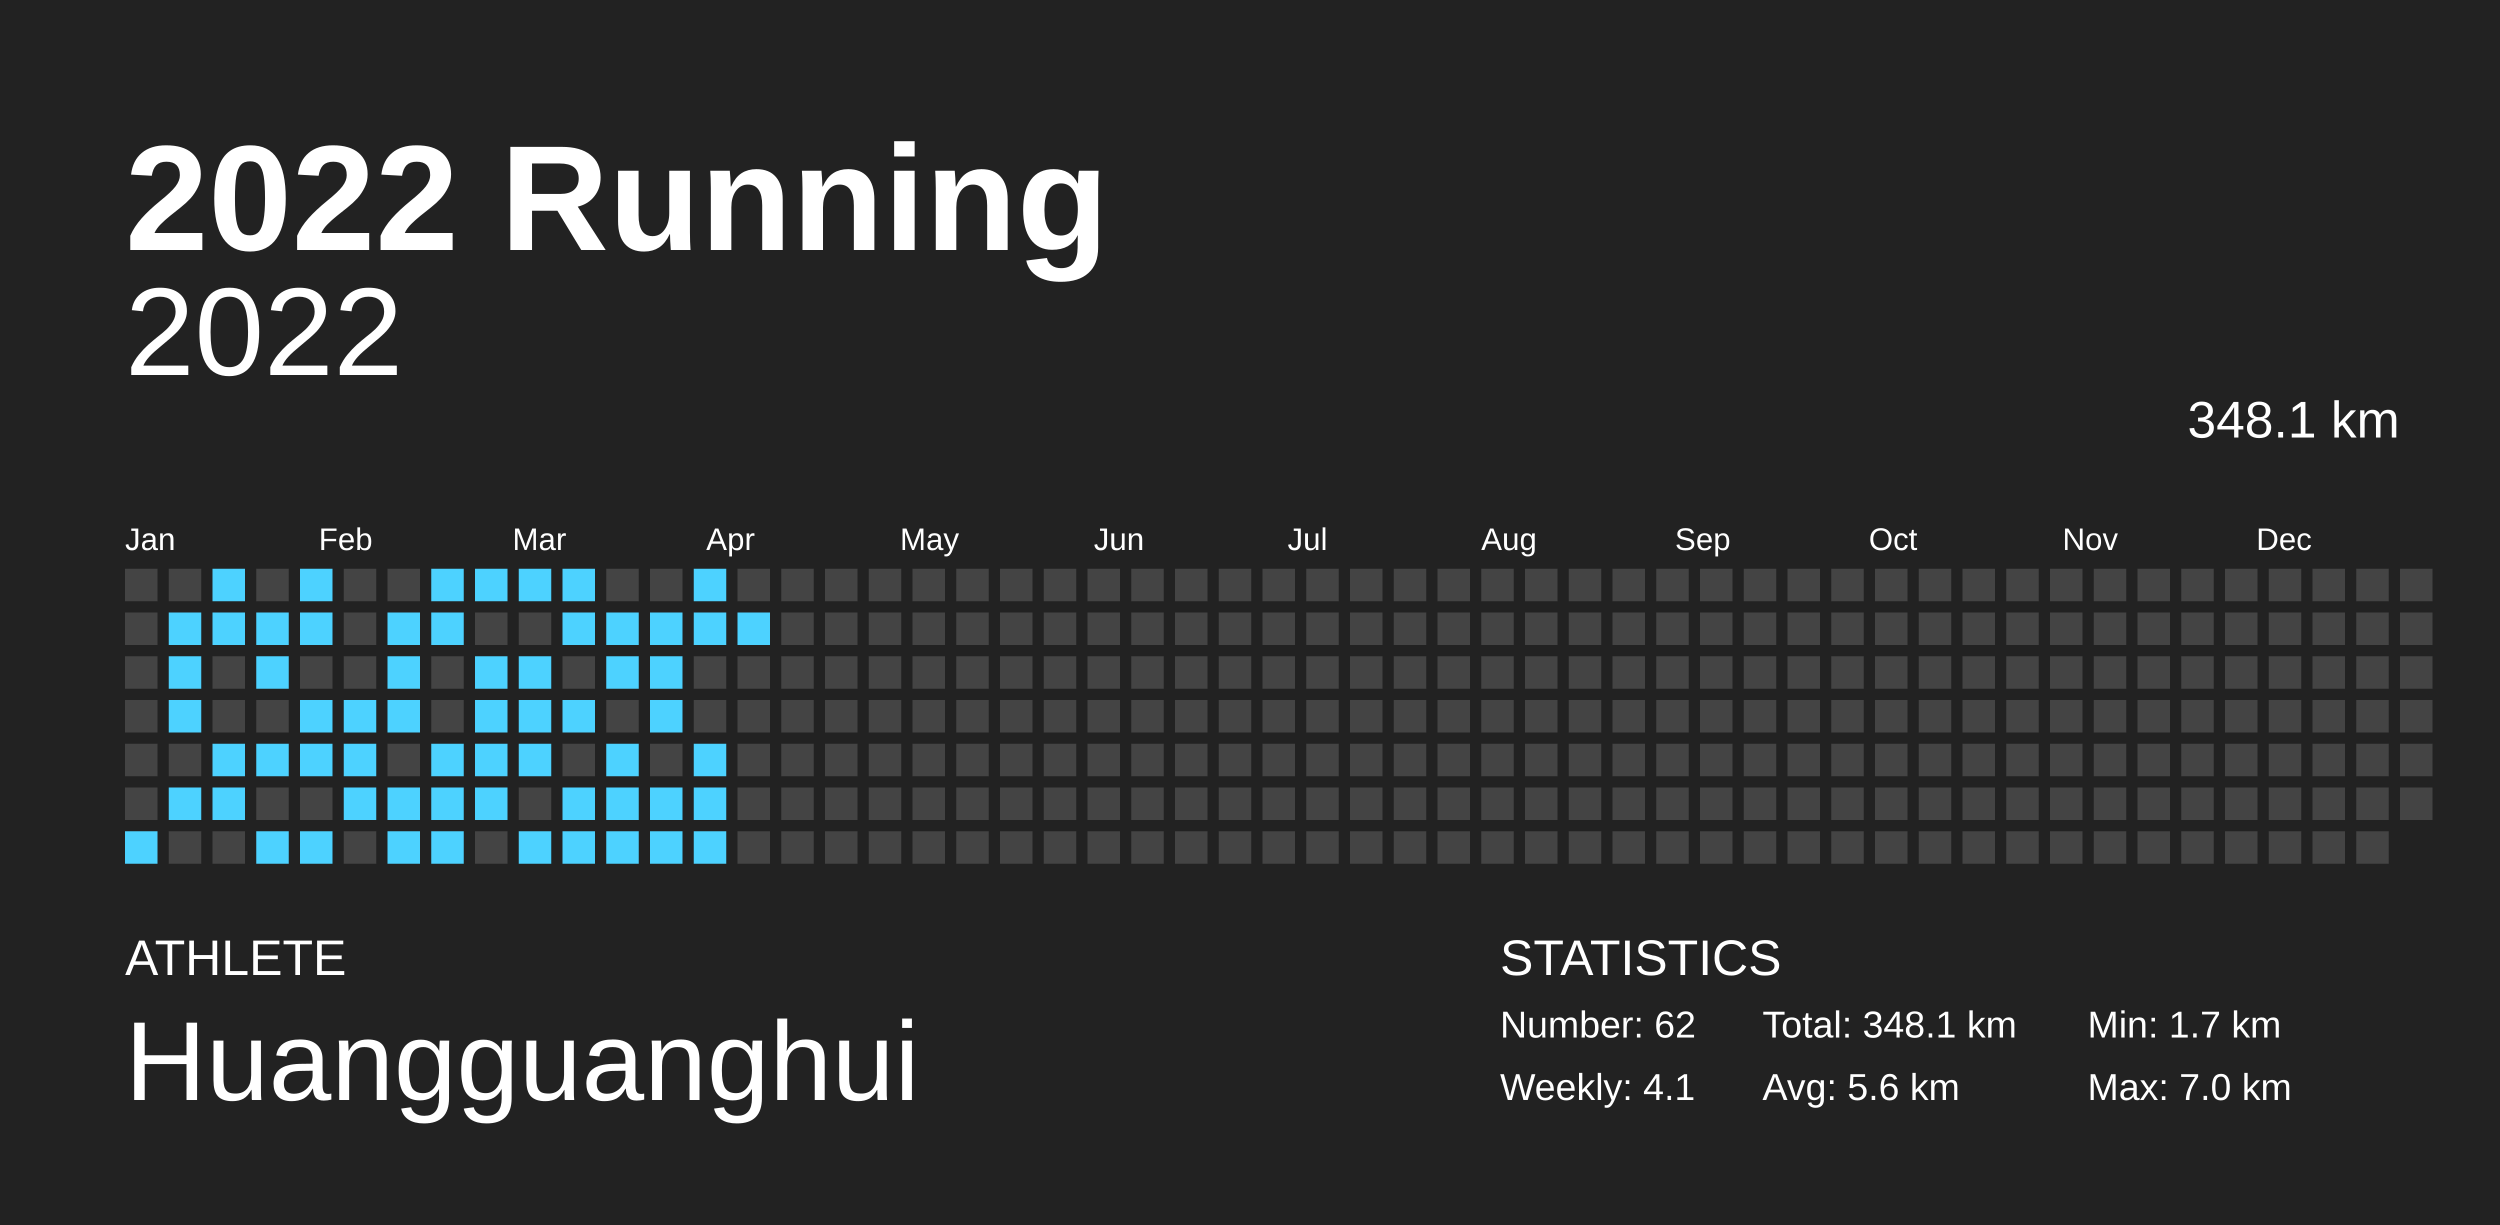
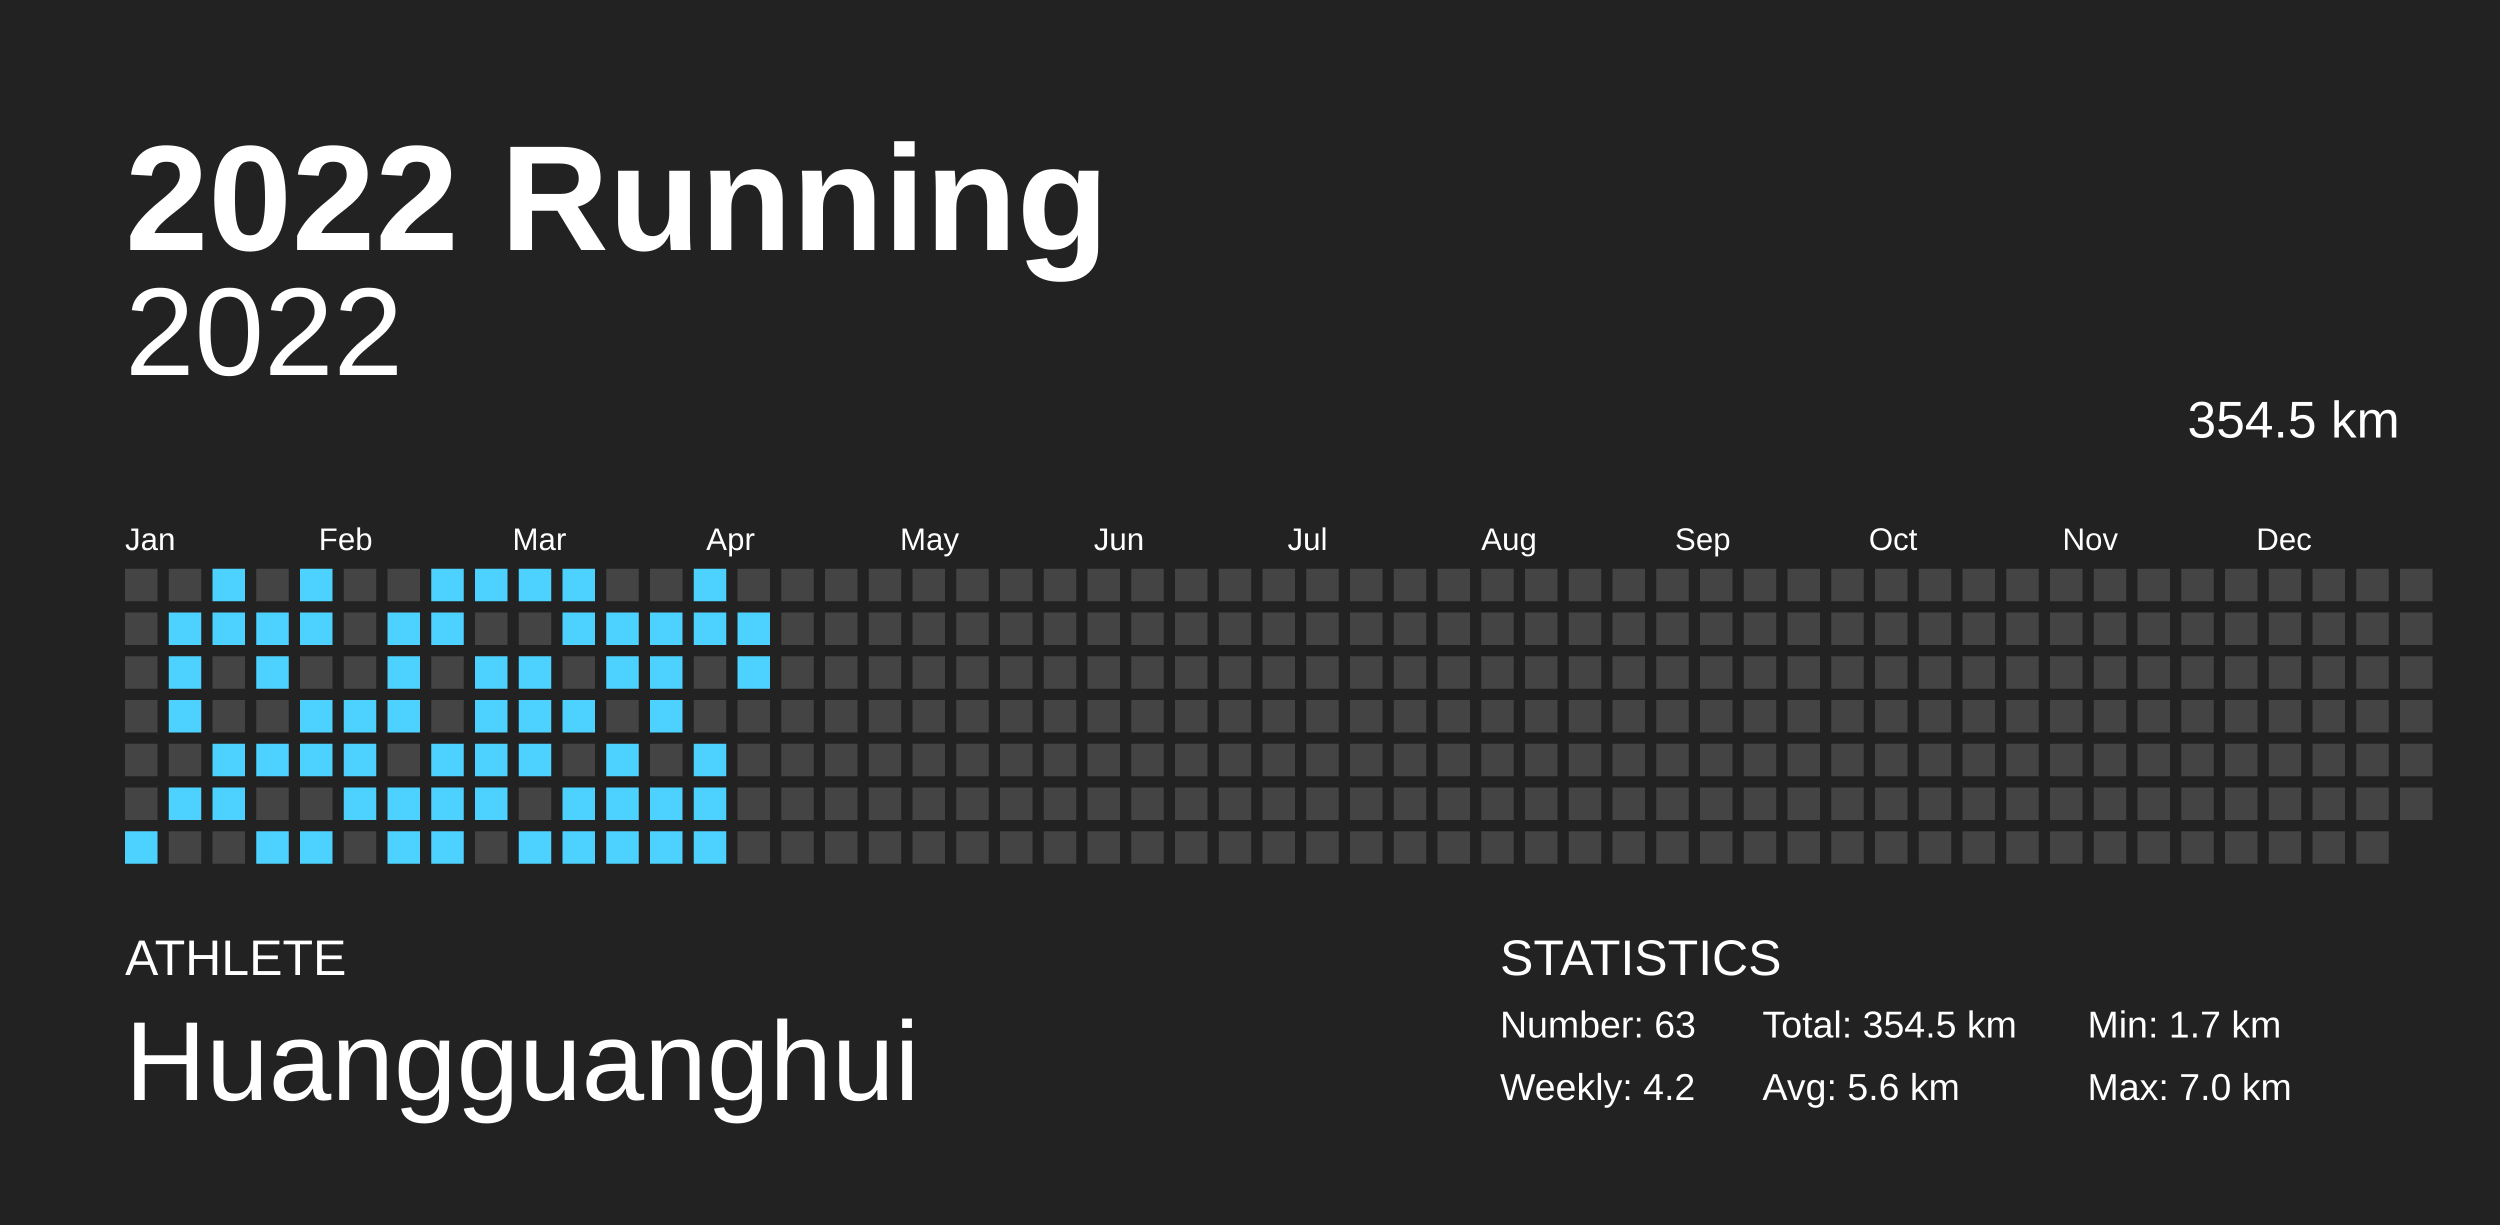
<svg xmlns="http://www.w3.org/2000/svg" baseProfile="full" height="98mm" version="1.1" viewBox="0,0,200,98" width="200mm">
  <defs />
  <rect fill="#222222" height="98" width="200" x="0" y="0" />
  <text fill="#FFFFFF" style="font-size:12px; font-family:Arial; font-weight:bold;" x="10" y="20">2022 Running</text>
  <text fill="#FFFFFF" style="font-size:4px; font-family:Arial" x="10" y="78">ATHLETE</text>
  <text fill="#FFFFFF" style="font-size:9px; font-family:Arial" x="10" y="88">Huangguanghui</text>
  <text fill="#FFFFFF" style="font-size:4px; font-family:Arial" x="120" y="78">STATISTICS</text>
-   <text fill="#FFFFFF" style="font-size:3px; font-family:Arial" x="120" y="83">Number: 62</text>
-   <text fill="#FFFFFF" style="font-size:3px; font-family:Arial" x="120" y="88">Weekly: 4.1</text>
-   <text fill="#FFFFFF" style="font-size:3px; font-family:Arial" x="141" y="83">Total: 348.1 km</text>
+   <text fill="#FFFFFF" style="font-size:3px; font-family:Arial" x="120" y="83">Number: 63</text>
+   <text fill="#FFFFFF" style="font-size:3px; font-family:Arial" x="120" y="88">Weekly: 4.2</text>
+   <text fill="#FFFFFF" style="font-size:3px; font-family:Arial" x="141" y="83">Total: 354.5 km</text>
  <text fill="#FFFFFF" style="font-size:3px; font-family:Arial" x="141" y="88">Avg: 5.6 km</text>
  <text fill="#FFFFFF" style="font-size:3px; font-family:Arial" x="167" y="83">Min: 1.7 km</text>
  <text fill="#FFFFFF" style="font-size:3px; font-family:Arial" x="167" y="88">Max: 7.0 km</text>
  <text alignment-baseline="hanging" fill="#FFFFFF" style="font-size:10.0px; font-family:Arial;" x="10" y="30">2022</text>
-   <text alignment-baseline="hanging" fill="#FFFFFF" style="font-size:4.125px; font-family:Arial;" x="175" y="35">348.1 km</text>
+   <text alignment-baseline="hanging" fill="#FFFFFF" style="font-size:4.125px; font-family:Arial;" x="175" y="35">354.5 km</text>
  <text fill="#FFFFFF" style="font-size:2.5px; font-family:Arial" x="10.0" y="44">Jan</text>
  <text fill="#FFFFFF" style="font-size:2.5px; font-family:Arial" x="25.5" y="44">Feb</text>
  <text fill="#FFFFFF" style="font-size:2.5px; font-family:Arial" x="41.0" y="44">Mar</text>
  <text fill="#FFFFFF" style="font-size:2.5px; font-family:Arial" x="56.5" y="44">Apr</text>
  <text fill="#FFFFFF" style="font-size:2.5px; font-family:Arial" x="72.0" y="44">May</text>
  <text fill="#FFFFFF" style="font-size:2.5px; font-family:Arial" x="87.5" y="44">Jun</text>
  <text fill="#FFFFFF" style="font-size:2.5px; font-family:Arial" x="103.0" y="44">Jul</text>
  <text fill="#FFFFFF" style="font-size:2.5px; font-family:Arial" x="118.5" y="44">Aug</text>
  <text fill="#FFFFFF" style="font-size:2.5px; font-family:Arial" x="134.0" y="44">Sep</text>
  <text fill="#FFFFFF" style="font-size:2.5px; font-family:Arial" x="149.5" y="44">Oct</text>
  <text fill="#FFFFFF" style="font-size:2.5px; font-family:Arial" x="165.0" y="44">Nov</text>
  <text fill="#FFFFFF" style="font-size:2.5px; font-family:Arial" x="180.5" y="44">Dec</text>
  <rect fill="#444444" height="2.6" width="2.6" x="10.0" y="45.5" />
  <rect fill="#444444" height="2.6" width="2.6" x="10.0" y="49.0" />
  <rect fill="#444444" height="2.6" width="2.6" x="10.0" y="52.5" />
  <rect fill="#444444" height="2.6" width="2.6" x="10.0" y="56.0" />
  <rect fill="#444444" height="2.6" width="2.6" x="10.0" y="59.5" />
  <rect fill="#444444" height="2.6" width="2.6" x="10.0" y="63.0" />
  <rect fill="#4dd2ff" height="2.6" width="2.6" x="10.0" y="66.5" />
  <rect fill="#444444" height="2.6" width="2.6" x="13.5" y="45.5" />
  <rect fill="#4dd2ff" height="2.6" width="2.6" x="13.5" y="49.0" />
  <rect fill="#4dd2ff" height="2.6" width="2.6" x="13.5" y="52.5" />
  <rect fill="#4dd2ff" height="2.6" width="2.6" x="13.5" y="56.0" />
  <rect fill="#444444" height="2.6" width="2.6" x="13.5" y="59.5" />
  <rect fill="#4dd2ff" height="2.6" width="2.6" x="13.5" y="63.0" />
  <rect fill="#444444" height="2.6" width="2.6" x="13.5" y="66.5" />
  <rect fill="#4dd2ff" height="2.6" width="2.6" x="17.0" y="45.5" />
  <rect fill="#4dd2ff" height="2.6" width="2.6" x="17.0" y="49.0" />
  <rect fill="#444444" height="2.6" width="2.6" x="17.0" y="52.5" />
  <rect fill="#444444" height="2.6" width="2.6" x="17.0" y="56.0" />
  <rect fill="#4dd2ff" height="2.6" width="2.6" x="17.0" y="59.5" />
  <rect fill="#4dd2ff" height="2.6" width="2.6" x="17.0" y="63.0" />
  <rect fill="#444444" height="2.6" width="2.6" x="17.0" y="66.5" />
  <rect fill="#444444" height="2.6" width="2.6" x="20.5" y="45.5" />
  <rect fill="#4dd2ff" height="2.6" width="2.6" x="20.5" y="49.0" />
  <rect fill="#4dd2ff" height="2.6" width="2.6" x="20.5" y="52.5" />
  <rect fill="#444444" height="2.6" width="2.6" x="20.5" y="56.0" />
  <rect fill="#4dd2ff" height="2.6" width="2.6" x="20.5" y="59.5" />
  <rect fill="#444444" height="2.6" width="2.6" x="20.5" y="63.0" />
  <rect fill="#4dd2ff" height="2.6" width="2.6" x="20.5" y="66.5" />
  <rect fill="#4dd2ff" height="2.6" width="2.6" x="24.0" y="45.5" />
  <rect fill="#4dd2ff" height="2.6" width="2.6" x="24.0" y="49.0" />
  <rect fill="#444444" height="2.6" width="2.6" x="24.0" y="52.5" />
  <rect fill="#4dd2ff" height="2.6" width="2.6" x="24.0" y="56.0" />
  <rect fill="#4dd2ff" height="2.6" width="2.6" x="24.0" y="59.5" />
  <rect fill="#444444" height="2.6" width="2.6" x="24.0" y="63.0" />
  <rect fill="#4dd2ff" height="2.6" width="2.6" x="24.0" y="66.5" />
  <rect fill="#444444" height="2.6" width="2.6" x="27.5" y="45.5" />
  <rect fill="#444444" height="2.6" width="2.6" x="27.5" y="49.0" />
  <rect fill="#444444" height="2.6" width="2.6" x="27.5" y="52.5" />
  <rect fill="#4dd2ff" height="2.6" width="2.6" x="27.5" y="56.0" />
  <rect fill="#4dd2ff" height="2.6" width="2.6" x="27.5" y="59.5" />
  <rect fill="#4dd2ff" height="2.6" width="2.6" x="27.5" y="63.0" />
  <rect fill="#444444" height="2.6" width="2.6" x="27.5" y="66.5" />
  <rect fill="#444444" height="2.6" width="2.6" x="31.0" y="45.5" />
  <rect fill="#4dd2ff" height="2.6" width="2.6" x="31.0" y="49.0" />
  <rect fill="#4dd2ff" height="2.6" width="2.6" x="31.0" y="52.5" />
  <rect fill="#4dd2ff" height="2.6" width="2.6" x="31.0" y="56.0" />
  <rect fill="#444444" height="2.6" width="2.6" x="31.0" y="59.5" />
  <rect fill="#4dd2ff" height="2.6" width="2.6" x="31.0" y="63.0" />
  <rect fill="#4dd2ff" height="2.6" width="2.6" x="31.0" y="66.5" />
  <rect fill="#4dd2ff" height="2.6" width="2.6" x="34.5" y="45.5" />
  <rect fill="#4dd2ff" height="2.6" width="2.6" x="34.5" y="49.0" />
  <rect fill="#444444" height="2.6" width="2.6" x="34.5" y="52.5" />
  <rect fill="#444444" height="2.6" width="2.6" x="34.5" y="56.0" />
  <rect fill="#4dd2ff" height="2.6" width="2.6" x="34.5" y="59.5" />
  <rect fill="#4dd2ff" height="2.6" width="2.6" x="34.5" y="63.0" />
  <rect fill="#4dd2ff" height="2.6" width="2.6" x="34.5" y="66.5" />
  <rect fill="#4dd2ff" height="2.6" width="2.6" x="38.0" y="45.5" />
  <rect fill="#444444" height="2.6" width="2.6" x="38.0" y="49.0" />
  <rect fill="#4dd2ff" height="2.6" width="2.6" x="38.0" y="52.5" />
  <rect fill="#4dd2ff" height="2.6" width="2.6" x="38.0" y="56.0" />
  <rect fill="#4dd2ff" height="2.6" width="2.6" x="38.0" y="59.5" />
  <rect fill="#4dd2ff" height="2.6" width="2.6" x="38.0" y="63.0" />
  <rect fill="#444444" height="2.6" width="2.6" x="38.0" y="66.5" />
  <rect fill="#4dd2ff" height="2.6" width="2.6" x="41.5" y="45.5" />
  <rect fill="#444444" height="2.6" width="2.6" x="41.5" y="49.0" />
  <rect fill="#4dd2ff" height="2.6" width="2.6" x="41.5" y="52.5" />
  <rect fill="#4dd2ff" height="2.6" width="2.6" x="41.5" y="56.0" />
  <rect fill="#4dd2ff" height="2.6" width="2.6" x="41.5" y="59.5" />
  <rect fill="#444444" height="2.6" width="2.6" x="41.5" y="63.0" />
  <rect fill="#4dd2ff" height="2.6" width="2.6" x="41.5" y="66.5" />
  <rect fill="#4dd2ff" height="2.6" width="2.6" x="45.0" y="45.5" />
  <rect fill="#4dd2ff" height="2.6" width="2.6" x="45.0" y="49.0" />
  <rect fill="#444444" height="2.6" width="2.6" x="45.0" y="52.5" />
  <rect fill="#4dd2ff" height="2.6" width="2.6" x="45.0" y="56.0" />
  <rect fill="#444444" height="2.6" width="2.6" x="45.0" y="59.5" />
  <rect fill="#4dd2ff" height="2.6" width="2.6" x="45.0" y="63.0" />
  <rect fill="#4dd2ff" height="2.6" width="2.6" x="45.0" y="66.5" />
  <rect fill="#444444" height="2.6" width="2.6" x="48.5" y="45.5" />
  <rect fill="#4dd2ff" height="2.6" width="2.6" x="48.5" y="49.0" />
  <rect fill="#4dd2ff" height="2.6" width="2.6" x="48.5" y="52.5" />
  <rect fill="#444444" height="2.6" width="2.6" x="48.5" y="56.0" />
  <rect fill="#4dd2ff" height="2.6" width="2.6" x="48.5" y="59.5" />
  <rect fill="#4dd2ff" height="2.6" width="2.6" x="48.5" y="63.0" />
  <rect fill="#4dd2ff" height="2.6" width="2.6" x="48.5" y="66.5" />
  <rect fill="#444444" height="2.6" width="2.6" x="52.0" y="45.5" />
  <rect fill="#4dd2ff" height="2.6" width="2.6" x="52.0" y="49.0" />
  <rect fill="#4dd2ff" height="2.6" width="2.6" x="52.0" y="52.5" />
  <rect fill="#4dd2ff" height="2.6" width="2.6" x="52.0" y="56.0" />
  <rect fill="#444444" height="2.6" width="2.6" x="52.0" y="59.5" />
  <rect fill="#4dd2ff" height="2.6" width="2.6" x="52.0" y="63.0" />
  <rect fill="#4dd2ff" height="2.6" width="2.6" x="52.0" y="66.5" />
  <rect fill="#4dd2ff" height="2.6" width="2.6" x="55.5" y="45.5" />
  <rect fill="#4dd2ff" height="2.6" width="2.6" x="55.5" y="49.0" />
  <rect fill="#444444" height="2.6" width="2.6" x="55.5" y="52.5" />
  <rect fill="#444444" height="2.6" width="2.6" x="55.5" y="56.0" />
  <rect fill="#4dd2ff" height="2.6" width="2.6" x="55.5" y="59.5" />
  <rect fill="#4dd2ff" height="2.6" width="2.6" x="55.5" y="63.0" />
  <rect fill="#4dd2ff" height="2.6" width="2.6" x="55.5" y="66.5" />
  <rect fill="#444444" height="2.6" width="2.6" x="59.0" y="45.5" />
  <rect fill="#4dd2ff" height="2.6" width="2.6" x="59.0" y="49.0" />
-   <rect fill="#444444" height="2.6" width="2.6" x="59.0" y="52.5" />
+   <rect fill="#4dd2ff" height="2.6" width="2.6" x="59.0" y="52.5" />
  <rect fill="#444444" height="2.6" width="2.6" x="59.0" y="56.0" />
  <rect fill="#444444" height="2.6" width="2.6" x="59.0" y="59.5" />
  <rect fill="#444444" height="2.6" width="2.6" x="59.0" y="63.0" />
  <rect fill="#444444" height="2.6" width="2.6" x="59.0" y="66.5" />
  <rect fill="#444444" height="2.6" width="2.6" x="62.5" y="45.5" />
  <rect fill="#444444" height="2.6" width="2.6" x="62.5" y="49.0" />
  <rect fill="#444444" height="2.6" width="2.6" x="62.5" y="52.5" />
  <rect fill="#444444" height="2.6" width="2.6" x="62.5" y="56.0" />
  <rect fill="#444444" height="2.6" width="2.6" x="62.5" y="59.5" />
  <rect fill="#444444" height="2.6" width="2.6" x="62.5" y="63.0" />
  <rect fill="#444444" height="2.6" width="2.6" x="62.5" y="66.5" />
  <rect fill="#444444" height="2.6" width="2.6" x="66.0" y="45.5" />
  <rect fill="#444444" height="2.6" width="2.6" x="66.0" y="49.0" />
  <rect fill="#444444" height="2.6" width="2.6" x="66.0" y="52.5" />
  <rect fill="#444444" height="2.6" width="2.6" x="66.0" y="56.0" />
  <rect fill="#444444" height="2.6" width="2.6" x="66.0" y="59.5" />
  <rect fill="#444444" height="2.6" width="2.6" x="66.0" y="63.0" />
  <rect fill="#444444" height="2.6" width="2.6" x="66.0" y="66.5" />
  <rect fill="#444444" height="2.6" width="2.6" x="69.5" y="45.5" />
  <rect fill="#444444" height="2.6" width="2.6" x="69.5" y="49.0" />
  <rect fill="#444444" height="2.6" width="2.6" x="69.5" y="52.5" />
  <rect fill="#444444" height="2.6" width="2.6" x="69.5" y="56.0" />
  <rect fill="#444444" height="2.6" width="2.6" x="69.5" y="59.5" />
  <rect fill="#444444" height="2.6" width="2.6" x="69.5" y="63.0" />
  <rect fill="#444444" height="2.6" width="2.6" x="69.5" y="66.5" />
  <rect fill="#444444" height="2.6" width="2.6" x="73.0" y="45.5" />
  <rect fill="#444444" height="2.6" width="2.6" x="73.0" y="49.0" />
  <rect fill="#444444" height="2.6" width="2.6" x="73.0" y="52.5" />
  <rect fill="#444444" height="2.6" width="2.6" x="73.0" y="56.0" />
  <rect fill="#444444" height="2.6" width="2.6" x="73.0" y="59.5" />
  <rect fill="#444444" height="2.6" width="2.6" x="73.0" y="63.0" />
  <rect fill="#444444" height="2.6" width="2.6" x="73.0" y="66.5" />
  <rect fill="#444444" height="2.6" width="2.6" x="76.5" y="45.5" />
  <rect fill="#444444" height="2.6" width="2.6" x="76.5" y="49.0" />
  <rect fill="#444444" height="2.6" width="2.6" x="76.5" y="52.5" />
  <rect fill="#444444" height="2.6" width="2.6" x="76.5" y="56.0" />
  <rect fill="#444444" height="2.6" width="2.6" x="76.5" y="59.5" />
  <rect fill="#444444" height="2.6" width="2.6" x="76.5" y="63.0" />
  <rect fill="#444444" height="2.6" width="2.6" x="76.5" y="66.5" />
  <rect fill="#444444" height="2.6" width="2.6" x="80.0" y="45.5" />
  <rect fill="#444444" height="2.6" width="2.6" x="80.0" y="49.0" />
  <rect fill="#444444" height="2.6" width="2.6" x="80.0" y="52.5" />
  <rect fill="#444444" height="2.6" width="2.6" x="80.0" y="56.0" />
  <rect fill="#444444" height="2.6" width="2.6" x="80.0" y="59.5" />
  <rect fill="#444444" height="2.6" width="2.6" x="80.0" y="63.0" />
  <rect fill="#444444" height="2.6" width="2.6" x="80.0" y="66.5" />
  <rect fill="#444444" height="2.6" width="2.6" x="83.5" y="45.5" />
  <rect fill="#444444" height="2.6" width="2.6" x="83.5" y="49.0" />
  <rect fill="#444444" height="2.6" width="2.6" x="83.5" y="52.5" />
  <rect fill="#444444" height="2.6" width="2.6" x="83.5" y="56.0" />
  <rect fill="#444444" height="2.6" width="2.6" x="83.5" y="59.5" />
  <rect fill="#444444" height="2.6" width="2.6" x="83.5" y="63.0" />
  <rect fill="#444444" height="2.6" width="2.6" x="83.5" y="66.5" />
  <rect fill="#444444" height="2.6" width="2.6" x="87.0" y="45.5" />
  <rect fill="#444444" height="2.6" width="2.6" x="87.0" y="49.0" />
  <rect fill="#444444" height="2.6" width="2.6" x="87.0" y="52.5" />
  <rect fill="#444444" height="2.6" width="2.6" x="87.0" y="56.0" />
  <rect fill="#444444" height="2.6" width="2.6" x="87.0" y="59.5" />
  <rect fill="#444444" height="2.6" width="2.6" x="87.0" y="63.0" />
  <rect fill="#444444" height="2.6" width="2.6" x="87.0" y="66.5" />
  <rect fill="#444444" height="2.6" width="2.6" x="90.5" y="45.5" />
  <rect fill="#444444" height="2.6" width="2.6" x="90.5" y="49.0" />
  <rect fill="#444444" height="2.6" width="2.6" x="90.5" y="52.5" />
  <rect fill="#444444" height="2.6" width="2.6" x="90.5" y="56.0" />
  <rect fill="#444444" height="2.6" width="2.6" x="90.5" y="59.5" />
  <rect fill="#444444" height="2.6" width="2.6" x="90.5" y="63.0" />
  <rect fill="#444444" height="2.6" width="2.6" x="90.5" y="66.5" />
  <rect fill="#444444" height="2.6" width="2.6" x="94.0" y="45.5" />
  <rect fill="#444444" height="2.6" width="2.6" x="94.0" y="49.0" />
  <rect fill="#444444" height="2.6" width="2.6" x="94.0" y="52.5" />
  <rect fill="#444444" height="2.6" width="2.6" x="94.0" y="56.0" />
  <rect fill="#444444" height="2.6" width="2.6" x="94.0" y="59.5" />
  <rect fill="#444444" height="2.6" width="2.6" x="94.0" y="63.0" />
  <rect fill="#444444" height="2.6" width="2.6" x="94.0" y="66.5" />
  <rect fill="#444444" height="2.6" width="2.6" x="97.5" y="45.5" />
  <rect fill="#444444" height="2.6" width="2.6" x="97.5" y="49.0" />
  <rect fill="#444444" height="2.6" width="2.6" x="97.5" y="52.5" />
  <rect fill="#444444" height="2.6" width="2.6" x="97.5" y="56.0" />
  <rect fill="#444444" height="2.6" width="2.6" x="97.5" y="59.5" />
  <rect fill="#444444" height="2.6" width="2.6" x="97.5" y="63.0" />
  <rect fill="#444444" height="2.6" width="2.6" x="97.5" y="66.5" />
  <rect fill="#444444" height="2.6" width="2.6" x="101.0" y="45.5" />
  <rect fill="#444444" height="2.6" width="2.6" x="101.0" y="49.0" />
  <rect fill="#444444" height="2.6" width="2.6" x="101.0" y="52.5" />
  <rect fill="#444444" height="2.6" width="2.6" x="101.0" y="56.0" />
  <rect fill="#444444" height="2.6" width="2.6" x="101.0" y="59.5" />
  <rect fill="#444444" height="2.6" width="2.6" x="101.0" y="63.0" />
  <rect fill="#444444" height="2.6" width="2.6" x="101.0" y="66.5" />
  <rect fill="#444444" height="2.6" width="2.6" x="104.5" y="45.5" />
  <rect fill="#444444" height="2.6" width="2.6" x="104.5" y="49.0" />
  <rect fill="#444444" height="2.6" width="2.6" x="104.5" y="52.5" />
  <rect fill="#444444" height="2.6" width="2.6" x="104.5" y="56.0" />
  <rect fill="#444444" height="2.6" width="2.6" x="104.5" y="59.5" />
  <rect fill="#444444" height="2.6" width="2.6" x="104.5" y="63.0" />
  <rect fill="#444444" height="2.6" width="2.6" x="104.5" y="66.5" />
  <rect fill="#444444" height="2.6" width="2.6" x="108.0" y="45.5" />
  <rect fill="#444444" height="2.6" width="2.6" x="108.0" y="49.0" />
  <rect fill="#444444" height="2.6" width="2.6" x="108.0" y="52.5" />
  <rect fill="#444444" height="2.6" width="2.6" x="108.0" y="56.0" />
  <rect fill="#444444" height="2.6" width="2.6" x="108.0" y="59.5" />
  <rect fill="#444444" height="2.6" width="2.6" x="108.0" y="63.0" />
  <rect fill="#444444" height="2.6" width="2.6" x="108.0" y="66.5" />
  <rect fill="#444444" height="2.6" width="2.6" x="111.5" y="45.5" />
  <rect fill="#444444" height="2.6" width="2.6" x="111.5" y="49.0" />
  <rect fill="#444444" height="2.6" width="2.6" x="111.5" y="52.5" />
  <rect fill="#444444" height="2.6" width="2.6" x="111.5" y="56.0" />
  <rect fill="#444444" height="2.6" width="2.6" x="111.5" y="59.5" />
  <rect fill="#444444" height="2.6" width="2.6" x="111.5" y="63.0" />
  <rect fill="#444444" height="2.6" width="2.6" x="111.5" y="66.5" />
  <rect fill="#444444" height="2.6" width="2.6" x="115.0" y="45.5" />
  <rect fill="#444444" height="2.6" width="2.6" x="115.0" y="49.0" />
  <rect fill="#444444" height="2.6" width="2.6" x="115.0" y="52.5" />
  <rect fill="#444444" height="2.6" width="2.6" x="115.0" y="56.0" />
  <rect fill="#444444" height="2.6" width="2.6" x="115.0" y="59.5" />
  <rect fill="#444444" height="2.6" width="2.6" x="115.0" y="63.0" />
  <rect fill="#444444" height="2.6" width="2.6" x="115.0" y="66.5" />
  <rect fill="#444444" height="2.6" width="2.6" x="118.5" y="45.5" />
  <rect fill="#444444" height="2.6" width="2.6" x="118.5" y="49.0" />
  <rect fill="#444444" height="2.6" width="2.6" x="118.5" y="52.5" />
  <rect fill="#444444" height="2.6" width="2.6" x="118.5" y="56.0" />
  <rect fill="#444444" height="2.6" width="2.6" x="118.5" y="59.5" />
  <rect fill="#444444" height="2.6" width="2.6" x="118.5" y="63.0" />
  <rect fill="#444444" height="2.6" width="2.6" x="118.5" y="66.5" />
  <rect fill="#444444" height="2.6" width="2.6" x="122.0" y="45.5" />
  <rect fill="#444444" height="2.6" width="2.6" x="122.0" y="49.0" />
  <rect fill="#444444" height="2.6" width="2.6" x="122.0" y="52.5" />
  <rect fill="#444444" height="2.6" width="2.6" x="122.0" y="56.0" />
  <rect fill="#444444" height="2.6" width="2.6" x="122.0" y="59.5" />
  <rect fill="#444444" height="2.6" width="2.6" x="122.0" y="63.0" />
  <rect fill="#444444" height="2.6" width="2.6" x="122.0" y="66.5" />
  <rect fill="#444444" height="2.6" width="2.6" x="125.5" y="45.5" />
  <rect fill="#444444" height="2.6" width="2.6" x="125.5" y="49.0" />
  <rect fill="#444444" height="2.6" width="2.6" x="125.5" y="52.5" />
  <rect fill="#444444" height="2.6" width="2.6" x="125.5" y="56.0" />
  <rect fill="#444444" height="2.6" width="2.6" x="125.5" y="59.5" />
  <rect fill="#444444" height="2.6" width="2.6" x="125.5" y="63.0" />
  <rect fill="#444444" height="2.6" width="2.6" x="125.5" y="66.5" />
  <rect fill="#444444" height="2.6" width="2.6" x="129.0" y="45.5" />
  <rect fill="#444444" height="2.6" width="2.6" x="129.0" y="49.0" />
  <rect fill="#444444" height="2.6" width="2.6" x="129.0" y="52.5" />
  <rect fill="#444444" height="2.6" width="2.6" x="129.0" y="56.0" />
  <rect fill="#444444" height="2.6" width="2.6" x="129.0" y="59.5" />
  <rect fill="#444444" height="2.6" width="2.6" x="129.0" y="63.0" />
  <rect fill="#444444" height="2.6" width="2.6" x="129.0" y="66.5" />
  <rect fill="#444444" height="2.6" width="2.6" x="132.5" y="45.5" />
  <rect fill="#444444" height="2.6" width="2.6" x="132.5" y="49.0" />
  <rect fill="#444444" height="2.6" width="2.6" x="132.5" y="52.5" />
  <rect fill="#444444" height="2.6" width="2.6" x="132.5" y="56.0" />
  <rect fill="#444444" height="2.6" width="2.6" x="132.5" y="59.5" />
  <rect fill="#444444" height="2.6" width="2.6" x="132.5" y="63.0" />
  <rect fill="#444444" height="2.6" width="2.6" x="132.5" y="66.5" />
  <rect fill="#444444" height="2.6" width="2.6" x="136.0" y="45.5" />
  <rect fill="#444444" height="2.6" width="2.6" x="136.0" y="49.0" />
  <rect fill="#444444" height="2.6" width="2.6" x="136.0" y="52.5" />
  <rect fill="#444444" height="2.6" width="2.6" x="136.0" y="56.0" />
  <rect fill="#444444" height="2.6" width="2.6" x="136.0" y="59.5" />
  <rect fill="#444444" height="2.6" width="2.6" x="136.0" y="63.0" />
  <rect fill="#444444" height="2.6" width="2.6" x="136.0" y="66.5" />
  <rect fill="#444444" height="2.6" width="2.6" x="139.5" y="45.5" />
  <rect fill="#444444" height="2.6" width="2.6" x="139.5" y="49.0" />
  <rect fill="#444444" height="2.6" width="2.6" x="139.5" y="52.5" />
  <rect fill="#444444" height="2.6" width="2.6" x="139.5" y="56.0" />
  <rect fill="#444444" height="2.6" width="2.6" x="139.5" y="59.5" />
  <rect fill="#444444" height="2.6" width="2.6" x="139.5" y="63.0" />
  <rect fill="#444444" height="2.6" width="2.6" x="139.5" y="66.5" />
  <rect fill="#444444" height="2.6" width="2.6" x="143.0" y="45.5" />
  <rect fill="#444444" height="2.6" width="2.6" x="143.0" y="49.0" />
  <rect fill="#444444" height="2.6" width="2.6" x="143.0" y="52.5" />
  <rect fill="#444444" height="2.6" width="2.6" x="143.0" y="56.0" />
  <rect fill="#444444" height="2.6" width="2.6" x="143.0" y="59.5" />
  <rect fill="#444444" height="2.6" width="2.6" x="143.0" y="63.0" />
  <rect fill="#444444" height="2.6" width="2.6" x="143.0" y="66.5" />
  <rect fill="#444444" height="2.6" width="2.6" x="146.5" y="45.5" />
  <rect fill="#444444" height="2.6" width="2.6" x="146.5" y="49.0" />
  <rect fill="#444444" height="2.6" width="2.6" x="146.5" y="52.5" />
  <rect fill="#444444" height="2.6" width="2.6" x="146.5" y="56.0" />
  <rect fill="#444444" height="2.6" width="2.6" x="146.5" y="59.5" />
  <rect fill="#444444" height="2.6" width="2.6" x="146.5" y="63.0" />
  <rect fill="#444444" height="2.6" width="2.6" x="146.5" y="66.5" />
  <rect fill="#444444" height="2.6" width="2.6" x="150.0" y="45.5" />
  <rect fill="#444444" height="2.6" width="2.6" x="150.0" y="49.0" />
  <rect fill="#444444" height="2.6" width="2.6" x="150.0" y="52.5" />
  <rect fill="#444444" height="2.6" width="2.6" x="150.0" y="56.0" />
  <rect fill="#444444" height="2.6" width="2.6" x="150.0" y="59.5" />
  <rect fill="#444444" height="2.6" width="2.6" x="150.0" y="63.0" />
  <rect fill="#444444" height="2.6" width="2.6" x="150.0" y="66.5" />
  <rect fill="#444444" height="2.6" width="2.6" x="153.5" y="45.5" />
  <rect fill="#444444" height="2.6" width="2.6" x="153.5" y="49.0" />
  <rect fill="#444444" height="2.6" width="2.6" x="153.5" y="52.5" />
  <rect fill="#444444" height="2.6" width="2.6" x="153.5" y="56.0" />
  <rect fill="#444444" height="2.6" width="2.6" x="153.5" y="59.5" />
  <rect fill="#444444" height="2.6" width="2.6" x="153.5" y="63.0" />
  <rect fill="#444444" height="2.6" width="2.6" x="153.5" y="66.5" />
  <rect fill="#444444" height="2.6" width="2.6" x="157.0" y="45.5" />
  <rect fill="#444444" height="2.6" width="2.6" x="157.0" y="49.0" />
  <rect fill="#444444" height="2.6" width="2.6" x="157.0" y="52.5" />
  <rect fill="#444444" height="2.6" width="2.6" x="157.0" y="56.0" />
  <rect fill="#444444" height="2.6" width="2.6" x="157.0" y="59.5" />
  <rect fill="#444444" height="2.6" width="2.6" x="157.0" y="63.0" />
  <rect fill="#444444" height="2.6" width="2.6" x="157.0" y="66.5" />
  <rect fill="#444444" height="2.6" width="2.6" x="160.5" y="45.5" />
  <rect fill="#444444" height="2.6" width="2.6" x="160.5" y="49.0" />
  <rect fill="#444444" height="2.6" width="2.6" x="160.5" y="52.5" />
  <rect fill="#444444" height="2.6" width="2.6" x="160.5" y="56.0" />
  <rect fill="#444444" height="2.6" width="2.6" x="160.5" y="59.5" />
  <rect fill="#444444" height="2.6" width="2.6" x="160.5" y="63.0" />
  <rect fill="#444444" height="2.6" width="2.6" x="160.5" y="66.5" />
  <rect fill="#444444" height="2.6" width="2.6" x="164.0" y="45.5" />
  <rect fill="#444444" height="2.6" width="2.6" x="164.0" y="49.0" />
  <rect fill="#444444" height="2.6" width="2.6" x="164.0" y="52.5" />
  <rect fill="#444444" height="2.6" width="2.6" x="164.0" y="56.0" />
  <rect fill="#444444" height="2.6" width="2.6" x="164.0" y="59.5" />
  <rect fill="#444444" height="2.6" width="2.6" x="164.0" y="63.0" />
  <rect fill="#444444" height="2.6" width="2.6" x="164.0" y="66.5" />
  <rect fill="#444444" height="2.6" width="2.6" x="167.5" y="45.5" />
  <rect fill="#444444" height="2.6" width="2.6" x="167.5" y="49.0" />
  <rect fill="#444444" height="2.6" width="2.6" x="167.5" y="52.5" />
  <rect fill="#444444" height="2.6" width="2.6" x="167.5" y="56.0" />
  <rect fill="#444444" height="2.6" width="2.6" x="167.5" y="59.5" />
  <rect fill="#444444" height="2.6" width="2.6" x="167.5" y="63.0" />
  <rect fill="#444444" height="2.6" width="2.6" x="167.5" y="66.5" />
  <rect fill="#444444" height="2.6" width="2.6" x="171.0" y="45.5" />
  <rect fill="#444444" height="2.6" width="2.6" x="171.0" y="49.0" />
  <rect fill="#444444" height="2.6" width="2.6" x="171.0" y="52.5" />
  <rect fill="#444444" height="2.6" width="2.6" x="171.0" y="56.0" />
  <rect fill="#444444" height="2.6" width="2.6" x="171.0" y="59.5" />
  <rect fill="#444444" height="2.6" width="2.6" x="171.0" y="63.0" />
  <rect fill="#444444" height="2.6" width="2.6" x="171.0" y="66.5" />
  <rect fill="#444444" height="2.6" width="2.6" x="174.5" y="45.5" />
  <rect fill="#444444" height="2.6" width="2.6" x="174.5" y="49.0" />
  <rect fill="#444444" height="2.6" width="2.6" x="174.5" y="52.5" />
  <rect fill="#444444" height="2.6" width="2.6" x="174.5" y="56.0" />
  <rect fill="#444444" height="2.6" width="2.6" x="174.5" y="59.5" />
  <rect fill="#444444" height="2.6" width="2.6" x="174.5" y="63.0" />
  <rect fill="#444444" height="2.6" width="2.6" x="174.5" y="66.5" />
  <rect fill="#444444" height="2.6" width="2.6" x="178.0" y="45.5" />
  <rect fill="#444444" height="2.6" width="2.6" x="178.0" y="49.0" />
  <rect fill="#444444" height="2.6" width="2.6" x="178.0" y="52.5" />
  <rect fill="#444444" height="2.6" width="2.6" x="178.0" y="56.0" />
  <rect fill="#444444" height="2.6" width="2.6" x="178.0" y="59.5" />
  <rect fill="#444444" height="2.6" width="2.6" x="178.0" y="63.0" />
  <rect fill="#444444" height="2.6" width="2.6" x="178.0" y="66.5" />
  <rect fill="#444444" height="2.6" width="2.6" x="181.5" y="45.5" />
  <rect fill="#444444" height="2.6" width="2.6" x="181.5" y="49.0" />
  <rect fill="#444444" height="2.6" width="2.6" x="181.5" y="52.5" />
  <rect fill="#444444" height="2.6" width="2.6" x="181.5" y="56.0" />
  <rect fill="#444444" height="2.6" width="2.6" x="181.5" y="59.5" />
  <rect fill="#444444" height="2.6" width="2.6" x="181.5" y="63.0" />
  <rect fill="#444444" height="2.6" width="2.6" x="181.5" y="66.5" />
  <rect fill="#444444" height="2.6" width="2.6" x="185.0" y="45.5" />
  <rect fill="#444444" height="2.6" width="2.6" x="185.0" y="49.0" />
  <rect fill="#444444" height="2.6" width="2.6" x="185.0" y="52.5" />
  <rect fill="#444444" height="2.6" width="2.6" x="185.0" y="56.0" />
  <rect fill="#444444" height="2.6" width="2.6" x="185.0" y="59.5" />
  <rect fill="#444444" height="2.6" width="2.6" x="185.0" y="63.0" />
  <rect fill="#444444" height="2.6" width="2.6" x="185.0" y="66.5" />
  <rect fill="#444444" height="2.6" width="2.6" x="188.5" y="45.5" />
  <rect fill="#444444" height="2.6" width="2.6" x="188.5" y="49.0" />
  <rect fill="#444444" height="2.6" width="2.6" x="188.5" y="52.5" />
  <rect fill="#444444" height="2.6" width="2.6" x="188.5" y="56.0" />
  <rect fill="#444444" height="2.6" width="2.6" x="188.5" y="59.5" />
  <rect fill="#444444" height="2.6" width="2.6" x="188.5" y="63.0" />
  <rect fill="#444444" height="2.6" width="2.6" x="188.5" y="66.5" />
  <rect fill="#444444" height="2.6" width="2.6" x="192.0" y="45.5" />
  <rect fill="#444444" height="2.6" width="2.6" x="192.0" y="49.0" />
  <rect fill="#444444" height="2.6" width="2.6" x="192.0" y="52.5" />
  <rect fill="#444444" height="2.6" width="2.6" x="192.0" y="56.0" />
  <rect fill="#444444" height="2.6" width="2.6" x="192.0" y="59.5" />
  <rect fill="#444444" height="2.6" width="2.6" x="192.0" y="63.0" />
</svg>
